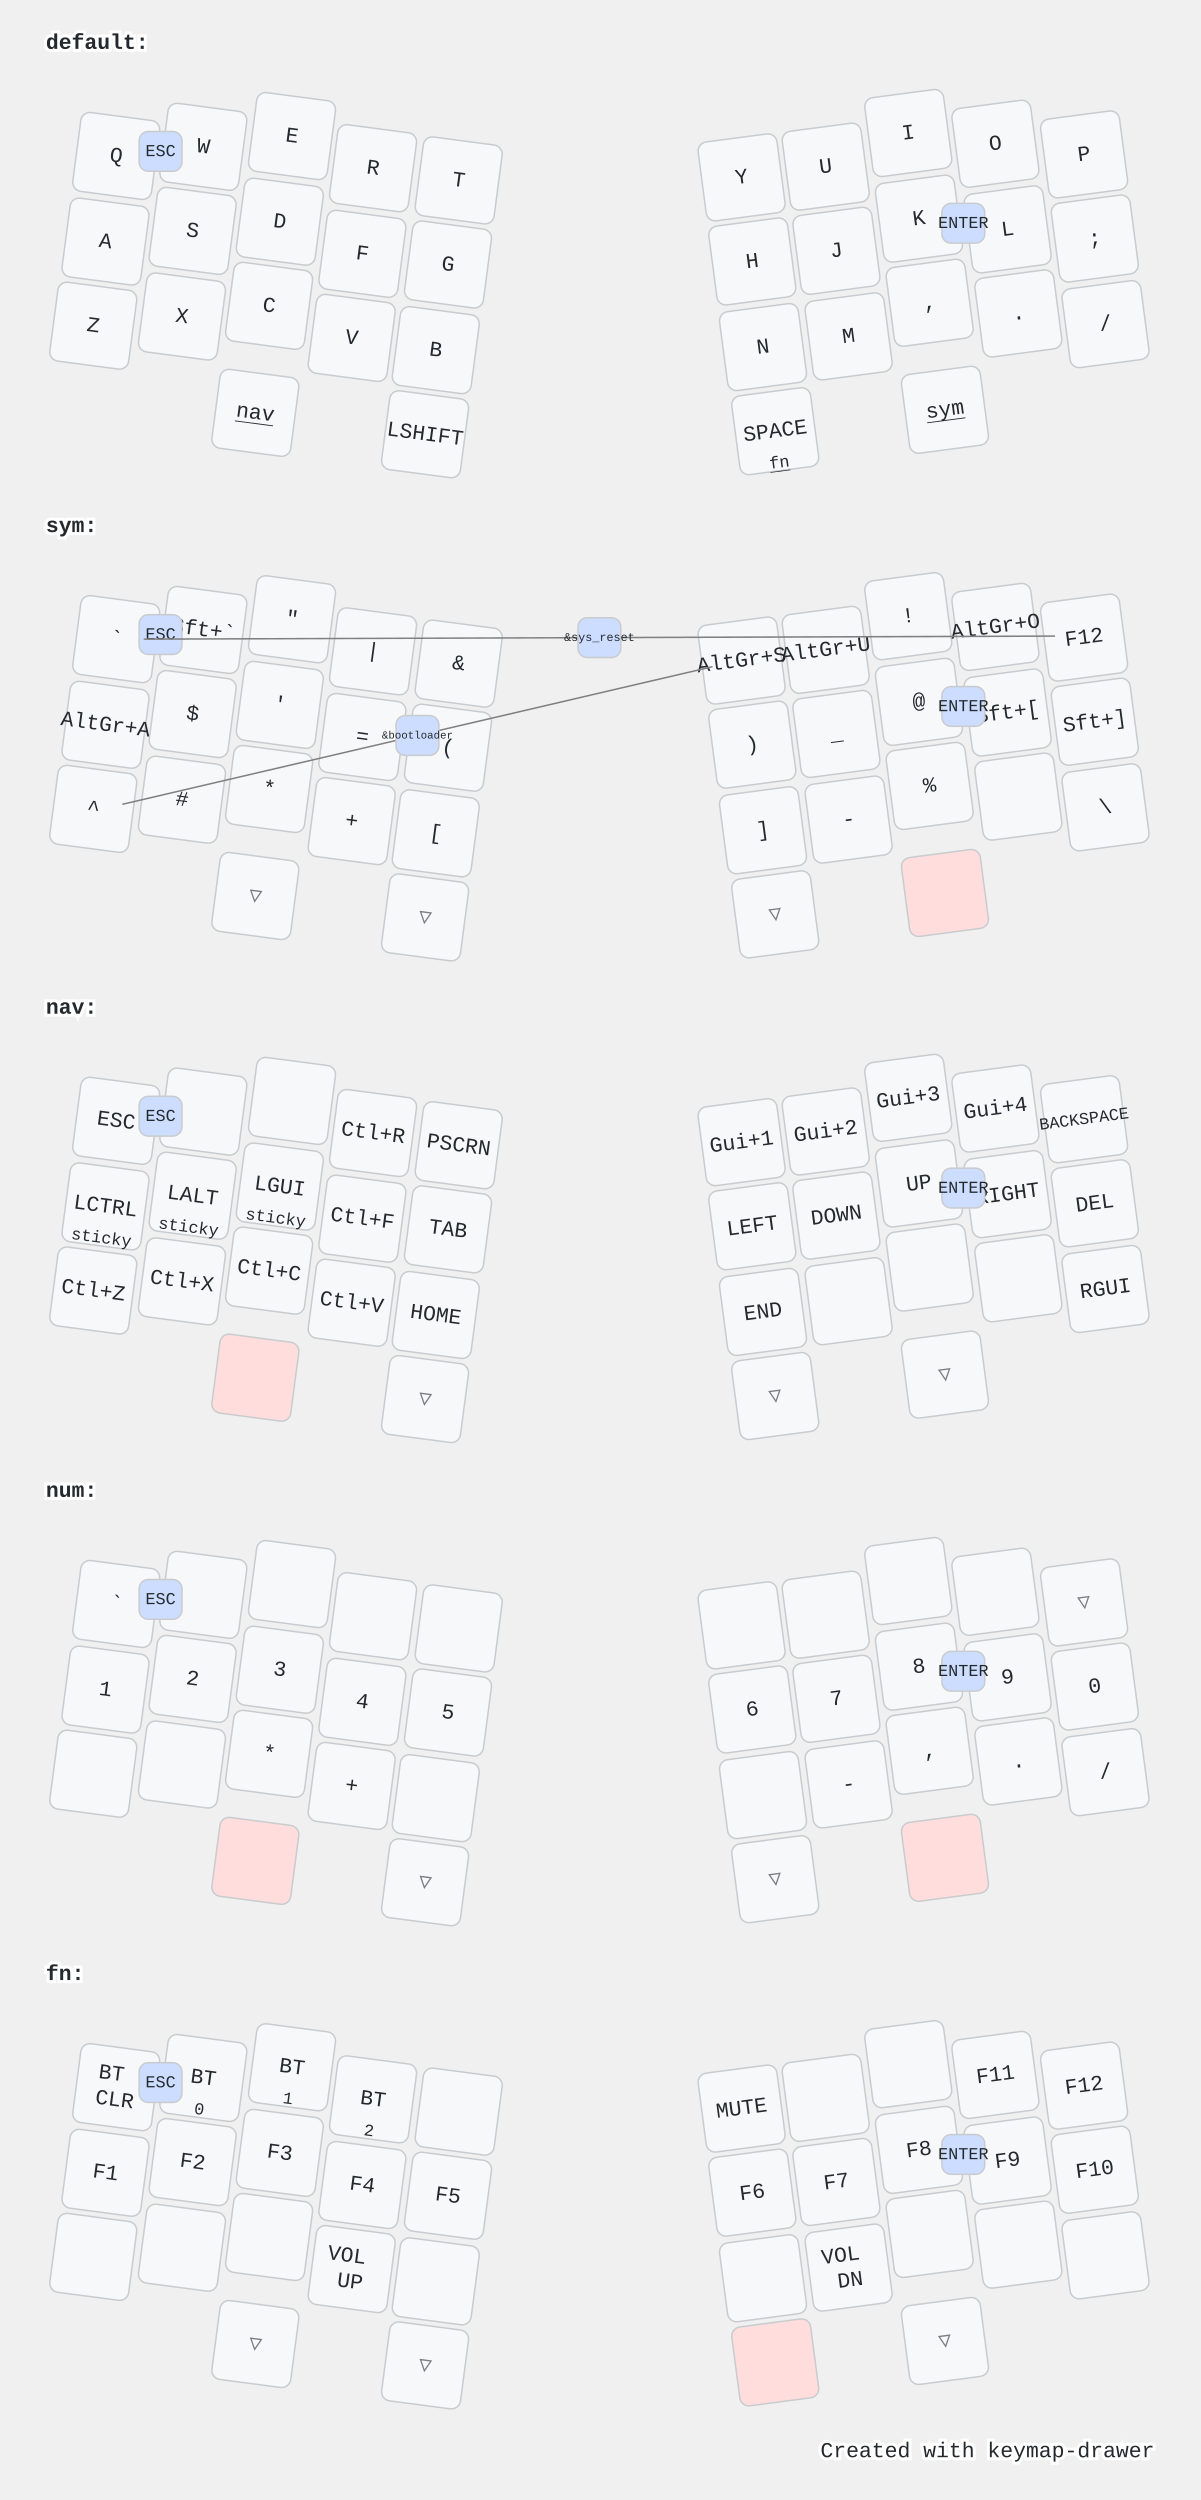
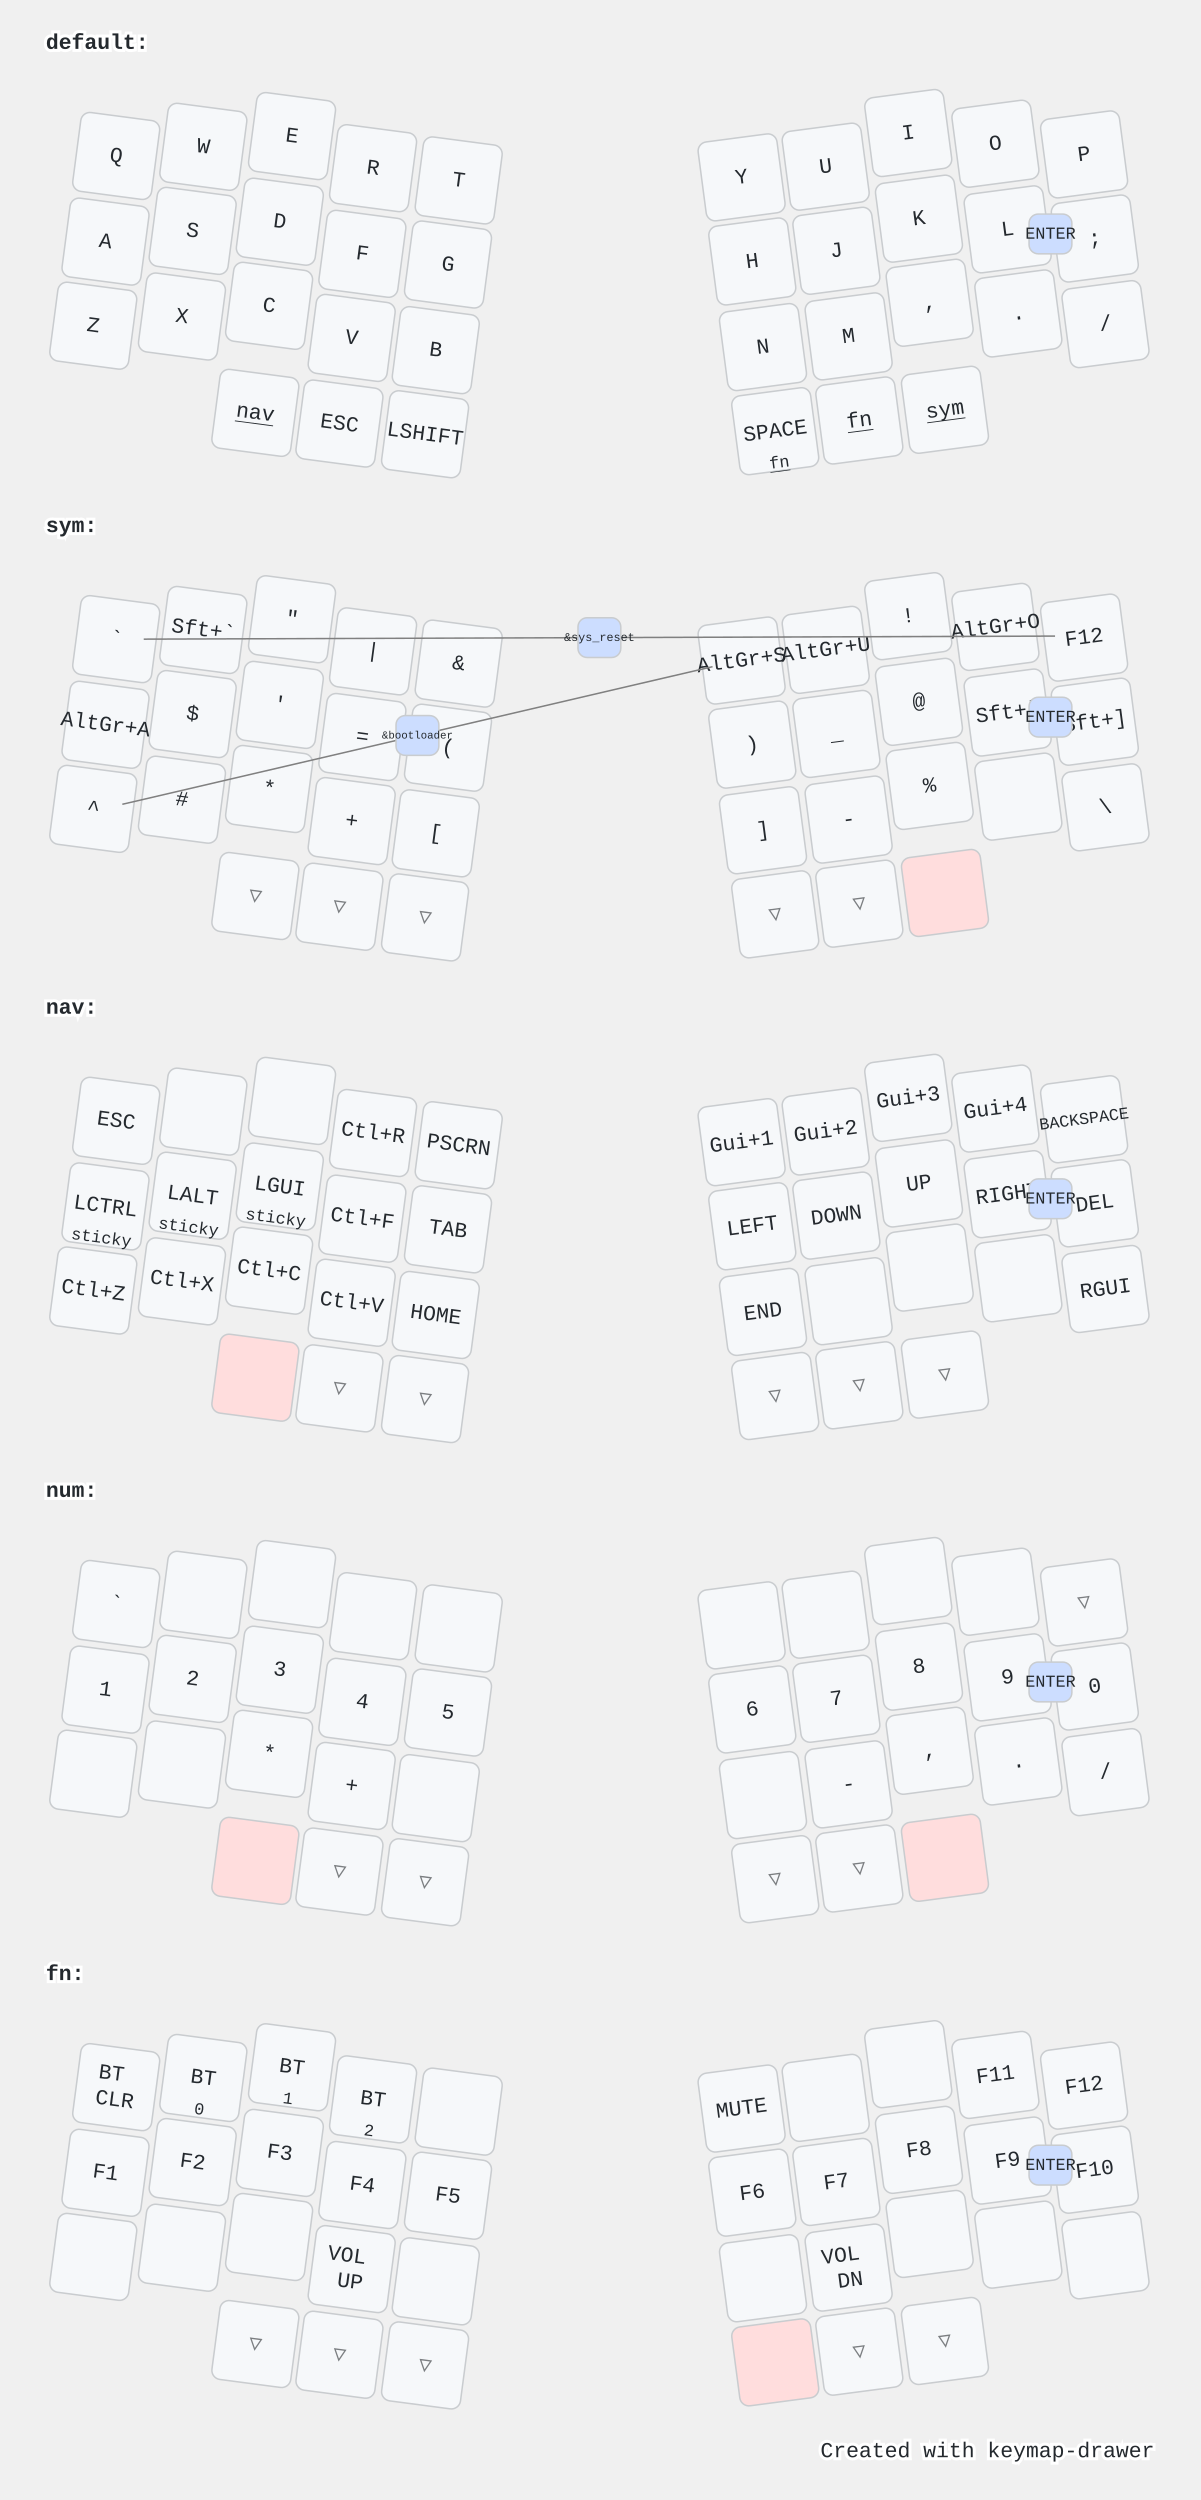
<svg xmlns="http://www.w3.org/2000/svg" width="785" height="1635" viewBox="0 0 785 1635" class="keymap">
  <style>/* inherit to force styles through use tags */
svg path {
    fill: inherit;
}

/* font and background color specifications */
svg.keymap {
    font-family: SFMono-Regular,Consolas,Liberation Mono,Menlo,monospace;
    font-size: 14px;
    font-kerning: normal;
    text-rendering: optimizeLegibility;
    fill: #24292e;
}

/* default key styling */
rect.key {
    fill: #f6f8fa;
}

rect.key, rect.combo {
    stroke: #c9cccf;
    stroke-width: 1;
}

/* default key side styling, only used is draw_key_sides is set */
rect.side {
    filter: brightness(90%);
}

/* color accent for combo boxes */
rect.combo, rect.combo-separate {
    fill: #cdf;
}

/* color accent for held keys */
rect.held, rect.combo.held {
    fill: #fdd;
}

/* color accent for ghost (optional) keys */
rect.ghost, rect.combo.ghost {
    stroke-dasharray: 4, 4;
    stroke-width: 2;
}

text {
    text-anchor: middle;
    dominant-baseline: middle;
}

/* styling for layer labels */
text.label {
    font-weight: bold;
    text-anchor: start;
    stroke: white;
    stroke-width: 4;
    paint-order: stroke;
}

/* styling for optional footer */
text.footer {
    text-anchor: end;
    dominant-baseline: auto;
    stroke: white;
    stroke-width: 4;
    paint-order: stroke;
}

/* styling for combo tap, and key non-tap label text */
text.combo, text.hold, text.shifted, text.left, text.right, text.tl, text.tr, text.bl, text.br {
    font-size: 11px;
}

text.hold, text.bl, text.br {
    text-anchor: middle;
    dominant-baseline: auto;
}

text.shifted, text.tl, text.tr {
    text-anchor: middle;
    dominant-baseline: hanging;
}

text.left, text.tl, text.bl {
    text-anchor: start;
}

text.right, text.tr, text.br {
    text-anchor: end;
}

text.layer-activator {
    text-decoration: underline;
}

/* styling for hold/shifted label text in combo box */
text.combo.hold, text.combo.shifted, text.combo.left, text.combo.right {
    font-size: 8px;
}

/* lighter symbol for transparent keys */
text.trans {
    fill: #7b7e81;
}

/* styling for combo dendrons */
path.combo {
    stroke-width: 1;
    stroke: gray;
    fill: none;
}

/* Start Tabler Icons Cleanup */
/* cannot use height/width with glyphs */
.icon-tabler &gt; path {
    fill: inherit;
    stroke: inherit;
    stroke-width: 2;
}
/* hide tabler's default box */
.icon-tabler &gt; path[stroke="none"][fill="none"] {
    visibility: hidden;
}
/* End Tabler Icons Cleanup */

@media (prefers-color-scheme: dark) {
svg.keymap { fill: #d1d6db; }
rect.key { fill: #3f4750; }
rect.key, rect.combo { stroke: #60666c; }
rect.combo, rect.combo-separate { fill: #1f3d7a; }
rect.held, rect.combo.held { fill: #854747; }
text.label, text.footer { stroke: black; }
text.trans { fill: #7e8184; }
path.combo { stroke: #7f7f7f; }

}</style>
  <g transform="translate(30, 0)" class="layer-default">
    <text x="0" y="28" class="label" id="default">default:</text>
    <g transform="translate(0, 56)">
      <g transform="translate(46, 46) rotate(7.5)" class="key keypos-0">
        <rect rx="6" ry="6" x="-26" y="-26" width="52" height="52" class="key" />
        <text x="0" y="0" class="key tap">Q</text>
      </g>
      <g transform="translate(103, 40) rotate(7.5)" class="key keypos-1">
        <rect rx="6" ry="6" x="-26" y="-26" width="52" height="52" class="key" />
        <text x="0" y="0" class="key tap">W</text>
      </g>
      <g transform="translate(161, 33) rotate(7.5)" class="key keypos-2">
        <rect rx="6" ry="6" x="-26" y="-26" width="52" height="52" class="key" />
        <text x="0" y="0" class="key tap">E</text>
      </g>
      <g transform="translate(214, 54) rotate(7.5)" class="key keypos-3">
        <rect rx="6" ry="6" x="-26" y="-26" width="52" height="52" class="key" />
        <text x="0" y="0" class="key tap">R</text>
      </g>
      <g transform="translate(270, 62) rotate(7.5)" class="key keypos-4">
        <rect rx="6" ry="6" x="-26" y="-26" width="52" height="52" class="key" />
        <text x="0" y="0" class="key tap">T</text>
      </g>
      <g transform="translate(455, 60) rotate(-7.5)" class="key keypos-5">
        <rect rx="6" ry="6" x="-26" y="-26" width="52" height="52" class="key" />
        <text x="0" y="0" class="key tap">Y</text>
      </g>
      <g transform="translate(510, 53) rotate(-7.5)" class="key keypos-6">
        <rect rx="6" ry="6" x="-26" y="-26" width="52" height="52" class="key" />
        <text x="0" y="0" class="key tap">U</text>
      </g>
      <g transform="translate(564, 31) rotate(-7.5)" class="key keypos-7">
        <rect rx="6" ry="6" x="-26" y="-26" width="52" height="52" class="key" />
        <text x="0" y="0" class="key tap">I</text>
      </g>
      <g transform="translate(621, 38) rotate(-7.5)" class="key keypos-8">
        <rect rx="6" ry="6" x="-26" y="-26" width="52" height="52" class="key" />
        <text x="0" y="0" class="key tap">O</text>
      </g>
      <g transform="translate(679, 45) rotate(-7.5)" class="key keypos-9">
        <rect rx="6" ry="6" x="-26" y="-26" width="52" height="52" class="key" />
        <text x="0" y="0" class="key tap">P</text>
      </g>
      <g transform="translate(39, 102) rotate(7.5)" class="key keypos-10">
        <rect rx="6" ry="6" x="-26" y="-26" width="52" height="52" class="key" />
        <text x="0" y="0" class="key tap">A</text>
      </g>
      <g transform="translate(96, 95) rotate(7.5)" class="key keypos-11">
        <rect rx="6" ry="6" x="-26" y="-26" width="52" height="52" class="key" />
        <text x="0" y="0" class="key tap">S</text>
      </g>
      <g transform="translate(153, 89) rotate(7.5)" class="key keypos-12">
        <rect rx="6" ry="6" x="-26" y="-26" width="52" height="52" class="key" />
        <text x="0" y="0" class="key tap">D</text>
      </g>
      <g transform="translate(207, 110) rotate(7.5)" class="key keypos-13">
        <rect rx="6" ry="6" x="-26" y="-26" width="52" height="52" class="key" />
        <text x="0" y="0" class="key tap">F</text>
      </g>
      <g transform="translate(263, 117) rotate(7.5)" class="key keypos-14">
        <rect rx="6" ry="6" x="-26" y="-26" width="52" height="52" class="key" />
        <text x="0" y="0" class="key tap">G</text>
      </g>
      <g transform="translate(462, 115) rotate(-7.5)" class="key keypos-15">
        <rect rx="6" ry="6" x="-26" y="-26" width="52" height="52" class="key" />
        <text x="0" y="0" class="key tap">H</text>
      </g>
      <g transform="translate(517, 108) rotate(-7.5)" class="key keypos-16">
        <rect rx="6" ry="6" x="-26" y="-26" width="52" height="52" class="key" />
        <text x="0" y="0" class="key tap">J</text>
      </g>
      <g transform="translate(571, 87) rotate(-7.5)" class="key keypos-17">
        <rect rx="6" ry="6" x="-26" y="-26" width="52" height="52" class="key" />
        <text x="0" y="0" class="key tap">K</text>
      </g>
      <g transform="translate(629, 94) rotate(-7.5)" class="key keypos-18">
        <rect rx="6" ry="6" x="-26" y="-26" width="52" height="52" class="key" />
        <text x="0" y="0" class="key tap">L</text>
      </g>
      <g transform="translate(686, 100) rotate(-7.5)" class="key keypos-19">
        <rect rx="6" ry="6" x="-26" y="-26" width="52" height="52" class="key" />
        <text x="0" y="0" class="key tap">;</text>
      </g>
      <g transform="translate(31, 157) rotate(7.5)" class="key keypos-20">
        <rect rx="6" ry="6" x="-26" y="-26" width="52" height="52" class="key" />
        <text x="0" y="0" class="key tap">Z</text>
      </g>
      <g transform="translate(89, 151) rotate(7.5)" class="key keypos-21">
        <rect rx="6" ry="6" x="-26" y="-26" width="52" height="52" class="key" />
        <text x="0" y="0" class="key tap">X</text>
      </g>
      <g transform="translate(146, 144) rotate(7.5)" class="key keypos-22">
        <rect rx="6" ry="6" x="-26" y="-26" width="52" height="52" class="key" />
        <text x="0" y="0" class="key tap">C</text>
      </g>
      <g transform="translate(200, 165) rotate(7.5)" class="key keypos-23">
        <rect rx="6" ry="6" x="-26" y="-26" width="52" height="52" class="key" />
        <text x="0" y="0" class="key tap">V</text>
      </g>
      <g transform="translate(255, 173) rotate(7.5)" class="key keypos-24">
        <rect rx="6" ry="6" x="-26" y="-26" width="52" height="52" class="key" />
        <text x="0" y="0" class="key tap">B</text>
      </g>
      <g transform="translate(469, 171) rotate(-7.5)" class="key keypos-25">
        <rect rx="6" ry="6" x="-26" y="-26" width="52" height="52" class="key" />
        <text x="0" y="0" class="key tap">N</text>
      </g>
      <g transform="translate(525, 164) rotate(-7.5)" class="key keypos-26">
        <rect rx="6" ry="6" x="-26" y="-26" width="52" height="52" class="key" />
        <text x="0" y="0" class="key tap">M</text>
      </g>
      <g transform="translate(578, 142) rotate(-7.5)" class="key keypos-27">
        <rect rx="6" ry="6" x="-26" y="-26" width="52" height="52" class="key" />
        <text x="0" y="0" class="key tap">,</text>
      </g>
      <g transform="translate(636, 149) rotate(-7.5)" class="key keypos-28">
        <rect rx="6" ry="6" x="-26" y="-26" width="52" height="52" class="key" />
        <text x="0" y="0" class="key tap">.</text>
      </g>
      <g transform="translate(693, 156) rotate(-7.5)" class="key keypos-29">
        <rect rx="6" ry="6" x="-26" y="-26" width="52" height="52" class="key" />
        <text x="0" y="0" class="key tap">/</text>
      </g>
      <g transform="translate(137, 214) rotate(7.5)" class="key keypos-30">
        <rect rx="6" ry="6" x="-26" y="-26" width="52" height="52" class="key" />
        <a href="#nav">
          <text x="0" y="0" class="key tap layer-activator">nav</text>
        </a>
      </g>
-       <g transform="translate(248, 228) rotate(7.5)" class="key keypos-31">
+       <g transform="translate(192, 221) rotate(7.5)" class="key keypos-31">
+         <rect rx="6" ry="6" x="-26" y="-26" width="52" height="52" class="key" />
+         <text x="0" y="0" class="key tap">ESC</text>
+       </g>
+       <g transform="translate(248, 228) rotate(7.5)" class="key keypos-32">
        <rect rx="6" ry="6" x="-26" y="-26" width="52" height="52" class="key" />
        <text x="0" y="0" class="key tap">LSHIFT</text>
      </g>
-       <g transform="translate(477, 226) rotate(-7.5)" class="key keypos-32">
+       <g transform="translate(477, 226) rotate(-7.5)" class="key keypos-33">
        <rect rx="6" ry="6" x="-26" y="-26" width="52" height="52" class="key" />
        <text x="0" y="0" class="key tap">SPACE</text>
        <a href="#fn">
          <text x="0" y="24" class="key hold layer-activator">fn</text>
        </a>
      </g>
-       <g transform="translate(588, 212) rotate(-7.5)" class="key keypos-33">
+       <g transform="translate(532, 219) rotate(-7.5)" class="key keypos-34">
+         <rect rx="6" ry="6" x="-26" y="-26" width="52" height="52" class="key" />
+         <a href="#fn">
+           <text x="0" y="0" class="key tap layer-activator">fn</text>
+         </a>
+       </g>
+       <g transform="translate(588, 212) rotate(-7.5)" class="key keypos-35">
        <rect rx="6" ry="6" x="-26" y="-26" width="52" height="52" class="key" />
        <a href="#sym">
          <text x="0" y="0" class="key tap layer-activator">sym</text>
        </a>
      </g>
      <g class="combo combopos-0">
-         <rect rx="6" ry="6" x="61" y="30" width="28" height="26" class="combo" />
-         <text x="75" y="43" class="combo tap">ESC</text>
-       </g>
-       <g class="combo combopos-1">
-         <rect rx="6" ry="6" x="586" y="77" width="28" height="26" class="combo" />
-         <text x="600" y="90" class="combo tap">ENTER</text>
+         <rect rx="6" ry="6" x="643" y="84" width="28" height="26" class="combo" />
+         <text x="657" y="97" class="combo tap">ENTER</text>
      </g>
    </g>
  </g>
  <g transform="translate(30, 316)" class="layer-sym">
    <text x="0" y="28" class="label" id="sym">sym:</text>
    <g transform="translate(0, 56)">
      <g transform="translate(46, 46) rotate(7.5)" class="key keypos-0">
        <rect rx="6" ry="6" x="-26" y="-26" width="52" height="52" class="key" />
        <text x="0" y="0" class="key tap">`</text>
      </g>
      <g transform="translate(103, 40) rotate(7.5)" class="key keypos-1">
        <rect rx="6" ry="6" x="-26" y="-26" width="52" height="52" class="key" />
        <text x="0" y="0" class="key tap">Sft+`</text>
      </g>
      <g transform="translate(161, 33) rotate(7.5)" class="key keypos-2">
        <rect rx="6" ry="6" x="-26" y="-26" width="52" height="52" class="key" />
        <text x="0" y="0" class="key tap">"</text>
      </g>
      <g transform="translate(214, 54) rotate(7.5)" class="key keypos-3">
        <rect rx="6" ry="6" x="-26" y="-26" width="52" height="52" class="key" />
        <text x="0" y="0" class="key tap">|</text>
      </g>
      <g transform="translate(270, 62) rotate(7.5)" class="key keypos-4">
        <rect rx="6" ry="6" x="-26" y="-26" width="52" height="52" class="key" />
        <text x="0" y="0" class="key tap">&amp;</text>
      </g>
      <g transform="translate(455, 60) rotate(-7.5)" class="key keypos-5">
        <rect rx="6" ry="6" x="-26" y="-26" width="52" height="52" class="key" />
        <text x="0" y="0" class="key tap">AltGr+S</text>
      </g>
      <g transform="translate(510, 53) rotate(-7.5)" class="key keypos-6">
        <rect rx="6" ry="6" x="-26" y="-26" width="52" height="52" class="key" />
        <text x="0" y="0" class="key tap">AltGr+U</text>
      </g>
      <g transform="translate(564, 31) rotate(-7.5)" class="key keypos-7">
        <rect rx="6" ry="6" x="-26" y="-26" width="52" height="52" class="key" />
        <text x="0" y="0" class="key tap">!</text>
      </g>
      <g transform="translate(621, 38) rotate(-7.5)" class="key keypos-8">
        <rect rx="6" ry="6" x="-26" y="-26" width="52" height="52" class="key" />
        <text x="0" y="0" class="key tap">AltGr+O</text>
      </g>
      <g transform="translate(679, 45) rotate(-7.5)" class="key keypos-9">
        <rect rx="6" ry="6" x="-26" y="-26" width="52" height="52" class="key" />
        <text x="0" y="0" class="key tap">F12</text>
      </g>
      <g transform="translate(39, 102) rotate(7.5)" class="key keypos-10">
        <rect rx="6" ry="6" x="-26" y="-26" width="52" height="52" class="key" />
        <text x="0" y="0" class="key tap">AltGr+A</text>
      </g>
      <g transform="translate(96, 95) rotate(7.5)" class="key keypos-11">
        <rect rx="6" ry="6" x="-26" y="-26" width="52" height="52" class="key" />
        <text x="0" y="0" class="key tap">$</text>
      </g>
      <g transform="translate(153, 89) rotate(7.5)" class="key keypos-12">
        <rect rx="6" ry="6" x="-26" y="-26" width="52" height="52" class="key" />
        <text x="0" y="0" class="key tap">'</text>
      </g>
      <g transform="translate(207, 110) rotate(7.5)" class="key keypos-13">
        <rect rx="6" ry="6" x="-26" y="-26" width="52" height="52" class="key" />
        <text x="0" y="0" class="key tap">=</text>
      </g>
      <g transform="translate(263, 117) rotate(7.5)" class="key keypos-14">
        <rect rx="6" ry="6" x="-26" y="-26" width="52" height="52" class="key" />
        <text x="0" y="0" class="key tap">(</text>
      </g>
      <g transform="translate(462, 115) rotate(-7.5)" class="key keypos-15">
        <rect rx="6" ry="6" x="-26" y="-26" width="52" height="52" class="key" />
        <text x="0" y="0" class="key tap">)</text>
      </g>
      <g transform="translate(517, 108) rotate(-7.5)" class="key keypos-16">
        <rect rx="6" ry="6" x="-26" y="-26" width="52" height="52" class="key" />
        <text x="0" y="0" class="key tap">_</text>
      </g>
      <g transform="translate(571, 87) rotate(-7.5)" class="key keypos-17">
        <rect rx="6" ry="6" x="-26" y="-26" width="52" height="52" class="key" />
        <text x="0" y="0" class="key tap">@</text>
      </g>
      <g transform="translate(629, 94) rotate(-7.5)" class="key keypos-18">
        <rect rx="6" ry="6" x="-26" y="-26" width="52" height="52" class="key" />
        <text x="0" y="0" class="key tap">Sft+[</text>
      </g>
      <g transform="translate(686, 100) rotate(-7.5)" class="key keypos-19">
        <rect rx="6" ry="6" x="-26" y="-26" width="52" height="52" class="key" />
        <text x="0" y="0" class="key tap">Sft+]</text>
      </g>
      <g transform="translate(31, 157) rotate(7.5)" class="key keypos-20">
        <rect rx="6" ry="6" x="-26" y="-26" width="52" height="52" class="key" />
        <text x="0" y="0" class="key tap">^</text>
      </g>
      <g transform="translate(89, 151) rotate(7.5)" class="key keypos-21">
        <rect rx="6" ry="6" x="-26" y="-26" width="52" height="52" class="key" />
        <text x="0" y="0" class="key tap">#</text>
      </g>
      <g transform="translate(146, 144) rotate(7.5)" class="key keypos-22">
        <rect rx="6" ry="6" x="-26" y="-26" width="52" height="52" class="key" />
        <text x="0" y="0" class="key tap">*</text>
      </g>
      <g transform="translate(200, 165) rotate(7.5)" class="key keypos-23">
        <rect rx="6" ry="6" x="-26" y="-26" width="52" height="52" class="key" />
        <text x="0" y="0" class="key tap">+</text>
      </g>
      <g transform="translate(255, 173) rotate(7.5)" class="key keypos-24">
        <rect rx="6" ry="6" x="-26" y="-26" width="52" height="52" class="key" />
        <text x="0" y="0" class="key tap">[</text>
      </g>
      <g transform="translate(469, 171) rotate(-7.5)" class="key keypos-25">
        <rect rx="6" ry="6" x="-26" y="-26" width="52" height="52" class="key" />
        <text x="0" y="0" class="key tap">]</text>
      </g>
      <g transform="translate(525, 164) rotate(-7.5)" class="key keypos-26">
        <rect rx="6" ry="6" x="-26" y="-26" width="52" height="52" class="key" />
        <text x="0" y="0" class="key tap">-</text>
      </g>
      <g transform="translate(578, 142) rotate(-7.5)" class="key keypos-27">
        <rect rx="6" ry="6" x="-26" y="-26" width="52" height="52" class="key" />
        <text x="0" y="0" class="key tap">%</text>
      </g>
      <g transform="translate(636, 149) rotate(-7.5)" class="key keypos-28">
        <rect rx="6" ry="6" x="-26" y="-26" width="52" height="52" class="key" />
      </g>
      <g transform="translate(693, 156) rotate(-7.5)" class="key keypos-29">
        <rect rx="6" ry="6" x="-26" y="-26" width="52" height="52" class="key" />
        <text x="0" y="0" class="key tap">\</text>
      </g>
      <g transform="translate(137, 214) rotate(7.5)" class="key trans keypos-30">
        <rect rx="6" ry="6" x="-26" y="-26" width="52" height="52" class="key trans" />
        <text x="0" y="0" class="key trans tap">▽</text>
      </g>
-       <g transform="translate(248, 228) rotate(7.5)" class="key trans keypos-31">
-         <rect rx="6" ry="6" x="-26" y="-26" width="52" height="52" class="key trans" />
-         <text x="0" y="0" class="key trans tap">▽</text>
-       </g>
-       <g transform="translate(477, 226) rotate(-7.5)" class="key trans keypos-32">
-         <rect rx="6" ry="6" x="-26" y="-26" width="52" height="52" class="key trans" />
-         <text x="0" y="0" class="key trans tap">▽</text>
-       </g>
-       <g transform="translate(588, 212) rotate(-7.5)" class="key held keypos-33">
+       <g transform="translate(192, 221) rotate(7.5)" class="key trans keypos-31">
+         <rect rx="6" ry="6" x="-26" y="-26" width="52" height="52" class="key trans" />
+         <text x="0" y="0" class="key trans tap">▽</text>
+       </g>
+       <g transform="translate(248, 228) rotate(7.5)" class="key trans keypos-32">
+         <rect rx="6" ry="6" x="-26" y="-26" width="52" height="52" class="key trans" />
+         <text x="0" y="0" class="key trans tap">▽</text>
+       </g>
+       <g transform="translate(477, 226) rotate(-7.5)" class="key trans keypos-33">
+         <rect rx="6" ry="6" x="-26" y="-26" width="52" height="52" class="key trans" />
+         <text x="0" y="0" class="key trans tap">▽</text>
+       </g>
+       <g transform="translate(532, 219) rotate(-7.5)" class="key trans keypos-34">
+         <rect rx="6" ry="6" x="-26" y="-26" width="52" height="52" class="key trans" />
+         <text x="0" y="0" class="key trans tap">▽</text>
+       </g>
+       <g transform="translate(588, 212) rotate(-7.5)" class="key held keypos-35">
        <rect rx="6" ry="6" x="-26" y="-26" width="52" height="52" class="key held" />
      </g>
      <g class="combo combopos-0">
-         <rect rx="6" ry="6" x="61" y="30" width="28" height="26" class="combo" />
-         <text x="75" y="43" class="combo tap">ESC</text>
+         <rect rx="6" ry="6" x="643" y="84" width="28" height="26" class="combo" />
+         <text x="657" y="97" class="combo tap">ENTER</text>
      </g>
      <g class="combo combopos-1">
-         <rect rx="6" ry="6" x="586" y="77" width="28" height="26" class="combo" />
-         <text x="600" y="90" class="combo tap">ENTER</text>
-       </g>
-       <g class="combo combopos-2">
        <path d="M362,45 l-298,1" class="combo" />
        <path d="M362,45 l298,-1" class="combo" />
        <rect rx="6" ry="6" x="348" y="32" width="28" height="26" class="combo" />
        <text x="362" y="45" class="combo tap">
          <tspan style="font-size: 70%">&amp;sys_reset</tspan>
        </text>
      </g>
-       <g class="combo combopos-3">
+       <g class="combo combopos-2">
        <path d="M243,109 l193,-45" class="combo" />
        <path d="M243,109 l-193,45" class="combo" />
        <rect rx="6" ry="6" x="229" y="96" width="28" height="26" class="combo" />
        <text x="243" y="109" class="combo tap">
          <tspan style="font-size: 64%">&amp;bootloader</tspan>
        </text>
      </g>
    </g>
  </g>
  <g transform="translate(30, 631)" class="layer-nav">
    <text x="0" y="28" class="label" id="nav">nav:</text>
    <g transform="translate(0, 56)">
      <g transform="translate(46, 46) rotate(7.5)" class="key keypos-0">
        <rect rx="6" ry="6" x="-26" y="-26" width="52" height="52" class="key" />
        <text x="0" y="0" class="key tap">ESC</text>
      </g>
      <g transform="translate(103, 40) rotate(7.5)" class="key keypos-1">
        <rect rx="6" ry="6" x="-26" y="-26" width="52" height="52" class="key" />
      </g>
      <g transform="translate(161, 33) rotate(7.5)" class="key keypos-2">
        <rect rx="6" ry="6" x="-26" y="-26" width="52" height="52" class="key" />
      </g>
      <g transform="translate(214, 54) rotate(7.5)" class="key keypos-3">
        <rect rx="6" ry="6" x="-26" y="-26" width="52" height="52" class="key" />
        <text x="0" y="0" class="key tap">Ctl+R</text>
      </g>
      <g transform="translate(270, 62) rotate(7.5)" class="key keypos-4">
        <rect rx="6" ry="6" x="-26" y="-26" width="52" height="52" class="key" />
        <text x="0" y="0" class="key tap">PSCRN</text>
      </g>
      <g transform="translate(455, 60) rotate(-7.5)" class="key keypos-5">
        <rect rx="6" ry="6" x="-26" y="-26" width="52" height="52" class="key" />
        <text x="0" y="0" class="key tap">Gui+1</text>
      </g>
      <g transform="translate(510, 53) rotate(-7.5)" class="key keypos-6">
        <rect rx="6" ry="6" x="-26" y="-26" width="52" height="52" class="key" />
        <text x="0" y="0" class="key tap">Gui+2</text>
      </g>
      <g transform="translate(564, 31) rotate(-7.5)" class="key keypos-7">
        <rect rx="6" ry="6" x="-26" y="-26" width="52" height="52" class="key" />
        <text x="0" y="0" class="key tap">Gui+3</text>
      </g>
      <g transform="translate(621, 38) rotate(-7.5)" class="key keypos-8">
        <rect rx="6" ry="6" x="-26" y="-26" width="52" height="52" class="key" />
        <text x="0" y="0" class="key tap">Gui+4</text>
      </g>
      <g transform="translate(679, 45) rotate(-7.5)" class="key keypos-9">
        <rect rx="6" ry="6" x="-26" y="-26" width="52" height="52" class="key" />
        <text x="0" y="0" class="key tap">
          <tspan style="font-size: 78%">BACKSPACE</tspan>
        </text>
      </g>
      <g transform="translate(39, 102) rotate(7.5)" class="key keypos-10">
        <rect rx="6" ry="6" x="-26" y="-26" width="52" height="52" class="key" />
        <text x="0" y="0" class="key tap">LCTRL</text>
        <text x="0" y="24" class="key hold">sticky</text>
      </g>
      <g transform="translate(96, 95) rotate(7.5)" class="key keypos-11">
        <rect rx="6" ry="6" x="-26" y="-26" width="52" height="52" class="key" />
        <text x="0" y="0" class="key tap">LALT</text>
        <text x="0" y="24" class="key hold">sticky</text>
      </g>
      <g transform="translate(153, 89) rotate(7.5)" class="key keypos-12">
        <rect rx="6" ry="6" x="-26" y="-26" width="52" height="52" class="key" />
        <text x="0" y="0" class="key tap">LGUI</text>
        <text x="0" y="24" class="key hold">sticky</text>
      </g>
      <g transform="translate(207, 110) rotate(7.5)" class="key keypos-13">
        <rect rx="6" ry="6" x="-26" y="-26" width="52" height="52" class="key" />
        <text x="0" y="0" class="key tap">Ctl+F</text>
      </g>
      <g transform="translate(263, 117) rotate(7.5)" class="key keypos-14">
        <rect rx="6" ry="6" x="-26" y="-26" width="52" height="52" class="key" />
        <text x="0" y="0" class="key tap">TAB</text>
      </g>
      <g transform="translate(462, 115) rotate(-7.5)" class="key keypos-15">
        <rect rx="6" ry="6" x="-26" y="-26" width="52" height="52" class="key" />
        <text x="0" y="0" class="key tap">LEFT</text>
      </g>
      <g transform="translate(517, 108) rotate(-7.5)" class="key keypos-16">
        <rect rx="6" ry="6" x="-26" y="-26" width="52" height="52" class="key" />
        <text x="0" y="0" class="key tap">DOWN</text>
      </g>
      <g transform="translate(571, 87) rotate(-7.5)" class="key keypos-17">
        <rect rx="6" ry="6" x="-26" y="-26" width="52" height="52" class="key" />
        <text x="0" y="0" class="key tap">UP</text>
      </g>
      <g transform="translate(629, 94) rotate(-7.5)" class="key keypos-18">
        <rect rx="6" ry="6" x="-26" y="-26" width="52" height="52" class="key" />
        <text x="0" y="0" class="key tap">RIGHT</text>
      </g>
      <g transform="translate(686, 100) rotate(-7.5)" class="key keypos-19">
        <rect rx="6" ry="6" x="-26" y="-26" width="52" height="52" class="key" />
        <text x="0" y="0" class="key tap">DEL</text>
      </g>
      <g transform="translate(31, 157) rotate(7.5)" class="key keypos-20">
        <rect rx="6" ry="6" x="-26" y="-26" width="52" height="52" class="key" />
        <text x="0" y="0" class="key tap">Ctl+Z</text>
      </g>
      <g transform="translate(89, 151) rotate(7.5)" class="key keypos-21">
        <rect rx="6" ry="6" x="-26" y="-26" width="52" height="52" class="key" />
        <text x="0" y="0" class="key tap">Ctl+X</text>
      </g>
      <g transform="translate(146, 144) rotate(7.5)" class="key keypos-22">
        <rect rx="6" ry="6" x="-26" y="-26" width="52" height="52" class="key" />
        <text x="0" y="0" class="key tap">Ctl+C</text>
      </g>
      <g transform="translate(200, 165) rotate(7.5)" class="key keypos-23">
        <rect rx="6" ry="6" x="-26" y="-26" width="52" height="52" class="key" />
        <text x="0" y="0" class="key tap">Ctl+V</text>
      </g>
      <g transform="translate(255, 173) rotate(7.5)" class="key keypos-24">
        <rect rx="6" ry="6" x="-26" y="-26" width="52" height="52" class="key" />
        <text x="0" y="0" class="key tap">HOME</text>
      </g>
      <g transform="translate(469, 171) rotate(-7.5)" class="key keypos-25">
        <rect rx="6" ry="6" x="-26" y="-26" width="52" height="52" class="key" />
        <text x="0" y="0" class="key tap">END</text>
      </g>
      <g transform="translate(525, 164) rotate(-7.5)" class="key keypos-26">
        <rect rx="6" ry="6" x="-26" y="-26" width="52" height="52" class="key" />
      </g>
      <g transform="translate(578, 142) rotate(-7.5)" class="key keypos-27">
        <rect rx="6" ry="6" x="-26" y="-26" width="52" height="52" class="key" />
      </g>
      <g transform="translate(636, 149) rotate(-7.5)" class="key keypos-28">
        <rect rx="6" ry="6" x="-26" y="-26" width="52" height="52" class="key" />
      </g>
      <g transform="translate(693, 156) rotate(-7.5)" class="key keypos-29">
        <rect rx="6" ry="6" x="-26" y="-26" width="52" height="52" class="key" />
        <text x="0" y="0" class="key tap">RGUI</text>
      </g>
      <g transform="translate(137, 214) rotate(7.5)" class="key held keypos-30">
        <rect rx="6" ry="6" x="-26" y="-26" width="52" height="52" class="key held" />
      </g>
-       <g transform="translate(248, 228) rotate(7.5)" class="key trans keypos-31">
-         <rect rx="6" ry="6" x="-26" y="-26" width="52" height="52" class="key trans" />
-         <text x="0" y="0" class="key trans tap">▽</text>
-       </g>
-       <g transform="translate(477, 226) rotate(-7.5)" class="key trans keypos-32">
-         <rect rx="6" ry="6" x="-26" y="-26" width="52" height="52" class="key trans" />
-         <text x="0" y="0" class="key trans tap">▽</text>
-       </g>
-       <g transform="translate(588, 212) rotate(-7.5)" class="key trans keypos-33">
+       <g transform="translate(192, 221) rotate(7.5)" class="key trans keypos-31">
+         <rect rx="6" ry="6" x="-26" y="-26" width="52" height="52" class="key trans" />
+         <text x="0" y="0" class="key trans tap">▽</text>
+       </g>
+       <g transform="translate(248, 228) rotate(7.5)" class="key trans keypos-32">
+         <rect rx="6" ry="6" x="-26" y="-26" width="52" height="52" class="key trans" />
+         <text x="0" y="0" class="key trans tap">▽</text>
+       </g>
+       <g transform="translate(477, 226) rotate(-7.5)" class="key trans keypos-33">
+         <rect rx="6" ry="6" x="-26" y="-26" width="52" height="52" class="key trans" />
+         <text x="0" y="0" class="key trans tap">▽</text>
+       </g>
+       <g transform="translate(532, 219) rotate(-7.5)" class="key trans keypos-34">
+         <rect rx="6" ry="6" x="-26" y="-26" width="52" height="52" class="key trans" />
+         <text x="0" y="0" class="key trans tap">▽</text>
+       </g>
+       <g transform="translate(588, 212) rotate(-7.5)" class="key trans keypos-35">
        <rect rx="6" ry="6" x="-26" y="-26" width="52" height="52" class="key trans" />
        <text x="0" y="0" class="key trans tap">▽</text>
      </g>
      <g class="combo combopos-0">
-         <rect rx="6" ry="6" x="61" y="30" width="28" height="26" class="combo" />
-         <text x="75" y="43" class="combo tap">ESC</text>
-       </g>
-       <g class="combo combopos-1">
-         <rect rx="6" ry="6" x="586" y="77" width="28" height="26" class="combo" />
-         <text x="600" y="90" class="combo tap">ENTER</text>
+         <rect rx="6" ry="6" x="643" y="84" width="28" height="26" class="combo" />
+         <text x="657" y="97" class="combo tap">ENTER</text>
      </g>
    </g>
  </g>
  <g transform="translate(30, 947)" class="layer-num">
    <text x="0" y="28" class="label" id="num">num:</text>
    <g transform="translate(0, 56)">
      <g transform="translate(46, 46) rotate(7.5)" class="key keypos-0">
        <rect rx="6" ry="6" x="-26" y="-26" width="52" height="52" class="key" />
        <text x="0" y="0" class="key tap">`</text>
      </g>
      <g transform="translate(103, 40) rotate(7.5)" class="key keypos-1">
        <rect rx="6" ry="6" x="-26" y="-26" width="52" height="52" class="key" />
      </g>
      <g transform="translate(161, 33) rotate(7.5)" class="key keypos-2">
        <rect rx="6" ry="6" x="-26" y="-26" width="52" height="52" class="key" />
      </g>
      <g transform="translate(214, 54) rotate(7.5)" class="key keypos-3">
        <rect rx="6" ry="6" x="-26" y="-26" width="52" height="52" class="key" />
      </g>
      <g transform="translate(270, 62) rotate(7.5)" class="key keypos-4">
        <rect rx="6" ry="6" x="-26" y="-26" width="52" height="52" class="key" />
      </g>
      <g transform="translate(455, 60) rotate(-7.5)" class="key keypos-5">
        <rect rx="6" ry="6" x="-26" y="-26" width="52" height="52" class="key" />
      </g>
      <g transform="translate(510, 53) rotate(-7.5)" class="key keypos-6">
        <rect rx="6" ry="6" x="-26" y="-26" width="52" height="52" class="key" />
      </g>
      <g transform="translate(564, 31) rotate(-7.5)" class="key keypos-7">
        <rect rx="6" ry="6" x="-26" y="-26" width="52" height="52" class="key" />
      </g>
      <g transform="translate(621, 38) rotate(-7.5)" class="key keypos-8">
        <rect rx="6" ry="6" x="-26" y="-26" width="52" height="52" class="key" />
      </g>
      <g transform="translate(679, 45) rotate(-7.5)" class="key trans keypos-9">
        <rect rx="6" ry="6" x="-26" y="-26" width="52" height="52" class="key trans" />
        <text x="0" y="0" class="key trans tap">▽</text>
      </g>
      <g transform="translate(39, 102) rotate(7.5)" class="key keypos-10">
        <rect rx="6" ry="6" x="-26" y="-26" width="52" height="52" class="key" />
        <text x="0" y="0" class="key tap">1</text>
      </g>
      <g transform="translate(96, 95) rotate(7.5)" class="key keypos-11">
        <rect rx="6" ry="6" x="-26" y="-26" width="52" height="52" class="key" />
        <text x="0" y="0" class="key tap">2</text>
      </g>
      <g transform="translate(153, 89) rotate(7.5)" class="key keypos-12">
        <rect rx="6" ry="6" x="-26" y="-26" width="52" height="52" class="key" />
        <text x="0" y="0" class="key tap">3</text>
      </g>
      <g transform="translate(207, 110) rotate(7.5)" class="key keypos-13">
        <rect rx="6" ry="6" x="-26" y="-26" width="52" height="52" class="key" />
        <text x="0" y="0" class="key tap">4</text>
      </g>
      <g transform="translate(263, 117) rotate(7.5)" class="key keypos-14">
        <rect rx="6" ry="6" x="-26" y="-26" width="52" height="52" class="key" />
        <text x="0" y="0" class="key tap">5</text>
      </g>
      <g transform="translate(462, 115) rotate(-7.5)" class="key keypos-15">
        <rect rx="6" ry="6" x="-26" y="-26" width="52" height="52" class="key" />
        <text x="0" y="0" class="key tap">6</text>
      </g>
      <g transform="translate(517, 108) rotate(-7.5)" class="key keypos-16">
        <rect rx="6" ry="6" x="-26" y="-26" width="52" height="52" class="key" />
        <text x="0" y="0" class="key tap">7</text>
      </g>
      <g transform="translate(571, 87) rotate(-7.5)" class="key keypos-17">
        <rect rx="6" ry="6" x="-26" y="-26" width="52" height="52" class="key" />
        <text x="0" y="0" class="key tap">8</text>
      </g>
      <g transform="translate(629, 94) rotate(-7.5)" class="key keypos-18">
        <rect rx="6" ry="6" x="-26" y="-26" width="52" height="52" class="key" />
        <text x="0" y="0" class="key tap">9</text>
      </g>
      <g transform="translate(686, 100) rotate(-7.5)" class="key keypos-19">
        <rect rx="6" ry="6" x="-26" y="-26" width="52" height="52" class="key" />
        <text x="0" y="0" class="key tap">0</text>
      </g>
      <g transform="translate(31, 157) rotate(7.5)" class="key keypos-20">
        <rect rx="6" ry="6" x="-26" y="-26" width="52" height="52" class="key" />
      </g>
      <g transform="translate(89, 151) rotate(7.5)" class="key keypos-21">
        <rect rx="6" ry="6" x="-26" y="-26" width="52" height="52" class="key" />
      </g>
      <g transform="translate(146, 144) rotate(7.5)" class="key keypos-22">
        <rect rx="6" ry="6" x="-26" y="-26" width="52" height="52" class="key" />
        <text x="0" y="0" class="key tap">*</text>
      </g>
      <g transform="translate(200, 165) rotate(7.5)" class="key keypos-23">
        <rect rx="6" ry="6" x="-26" y="-26" width="52" height="52" class="key" />
        <text x="0" y="0" class="key tap">+</text>
      </g>
      <g transform="translate(255, 173) rotate(7.5)" class="key keypos-24">
        <rect rx="6" ry="6" x="-26" y="-26" width="52" height="52" class="key" />
      </g>
      <g transform="translate(469, 171) rotate(-7.5)" class="key keypos-25">
        <rect rx="6" ry="6" x="-26" y="-26" width="52" height="52" class="key" />
      </g>
      <g transform="translate(525, 164) rotate(-7.5)" class="key keypos-26">
        <rect rx="6" ry="6" x="-26" y="-26" width="52" height="52" class="key" />
        <text x="0" y="0" class="key tap">-</text>
      </g>
      <g transform="translate(578, 142) rotate(-7.5)" class="key keypos-27">
        <rect rx="6" ry="6" x="-26" y="-26" width="52" height="52" class="key" />
        <text x="0" y="0" class="key tap">,</text>
      </g>
      <g transform="translate(636, 149) rotate(-7.5)" class="key keypos-28">
        <rect rx="6" ry="6" x="-26" y="-26" width="52" height="52" class="key" />
        <text x="0" y="0" class="key tap">.</text>
      </g>
      <g transform="translate(693, 156) rotate(-7.5)" class="key keypos-29">
        <rect rx="6" ry="6" x="-26" y="-26" width="52" height="52" class="key" />
        <text x="0" y="0" class="key tap">/</text>
      </g>
      <g transform="translate(137, 214) rotate(7.5)" class="key held keypos-30">
        <rect rx="6" ry="6" x="-26" y="-26" width="52" height="52" class="key held" />
      </g>
-       <g transform="translate(248, 228) rotate(7.5)" class="key trans keypos-31">
-         <rect rx="6" ry="6" x="-26" y="-26" width="52" height="52" class="key trans" />
-         <text x="0" y="0" class="key trans tap">▽</text>
-       </g>
-       <g transform="translate(477, 226) rotate(-7.5)" class="key trans keypos-32">
-         <rect rx="6" ry="6" x="-26" y="-26" width="52" height="52" class="key trans" />
-         <text x="0" y="0" class="key trans tap">▽</text>
-       </g>
-       <g transform="translate(588, 212) rotate(-7.5)" class="key held keypos-33">
+       <g transform="translate(192, 221) rotate(7.5)" class="key trans keypos-31">
+         <rect rx="6" ry="6" x="-26" y="-26" width="52" height="52" class="key trans" />
+         <text x="0" y="0" class="key trans tap">▽</text>
+       </g>
+       <g transform="translate(248, 228) rotate(7.5)" class="key trans keypos-32">
+         <rect rx="6" ry="6" x="-26" y="-26" width="52" height="52" class="key trans" />
+         <text x="0" y="0" class="key trans tap">▽</text>
+       </g>
+       <g transform="translate(477, 226) rotate(-7.5)" class="key trans keypos-33">
+         <rect rx="6" ry="6" x="-26" y="-26" width="52" height="52" class="key trans" />
+         <text x="0" y="0" class="key trans tap">▽</text>
+       </g>
+       <g transform="translate(532, 219) rotate(-7.5)" class="key trans keypos-34">
+         <rect rx="6" ry="6" x="-26" y="-26" width="52" height="52" class="key trans" />
+         <text x="0" y="0" class="key trans tap">▽</text>
+       </g>
+       <g transform="translate(588, 212) rotate(-7.5)" class="key held keypos-35">
        <rect rx="6" ry="6" x="-26" y="-26" width="52" height="52" class="key held" />
      </g>
      <g class="combo combopos-0">
-         <rect rx="6" ry="6" x="61" y="30" width="28" height="26" class="combo" />
-         <text x="75" y="43" class="combo tap">ESC</text>
-       </g>
-       <g class="combo combopos-1">
-         <rect rx="6" ry="6" x="586" y="77" width="28" height="26" class="combo" />
-         <text x="600" y="90" class="combo tap">ENTER</text>
+         <rect rx="6" ry="6" x="643" y="84" width="28" height="26" class="combo" />
+         <text x="657" y="97" class="combo tap">ENTER</text>
      </g>
    </g>
  </g>
  <g transform="translate(30, 1263)" class="layer-fn">
    <text x="0" y="28" class="label" id="fn">fn:</text>
    <g transform="translate(0, 56)">
      <g transform="translate(46, 46) rotate(7.5)" class="key keypos-0">
        <rect rx="6" ry="6" x="-26" y="-26" width="52" height="52" class="key" />
        <text x="0" y="0" class="key tap">
          <tspan x="0" dy="-0.6em">BT</tspan>
          <tspan x="0" dy="1.2em">CLR</tspan>
        </text>
      </g>
      <g transform="translate(103, 40) rotate(7.5)" class="key keypos-1">
        <rect rx="6" ry="6" x="-26" y="-26" width="52" height="52" class="key" />
        <text x="0" y="0" class="key tap">BT</text>
        <text x="0" y="24" class="key hold">0</text>
      </g>
      <g transform="translate(161, 33) rotate(7.5)" class="key keypos-2">
        <rect rx="6" ry="6" x="-26" y="-26" width="52" height="52" class="key" />
        <text x="0" y="0" class="key tap">BT</text>
        <text x="0" y="24" class="key hold">1</text>
      </g>
      <g transform="translate(214, 54) rotate(7.5)" class="key keypos-3">
        <rect rx="6" ry="6" x="-26" y="-26" width="52" height="52" class="key" />
        <text x="0" y="0" class="key tap">BT</text>
        <text x="0" y="24" class="key hold">2</text>
      </g>
      <g transform="translate(270, 62) rotate(7.5)" class="key keypos-4">
        <rect rx="6" ry="6" x="-26" y="-26" width="52" height="52" class="key" />
      </g>
      <g transform="translate(455, 60) rotate(-7.5)" class="key keypos-5">
        <rect rx="6" ry="6" x="-26" y="-26" width="52" height="52" class="key" />
        <text x="0" y="0" class="key tap">MUTE</text>
      </g>
      <g transform="translate(510, 53) rotate(-7.5)" class="key keypos-6">
        <rect rx="6" ry="6" x="-26" y="-26" width="52" height="52" class="key" />
      </g>
      <g transform="translate(564, 31) rotate(-7.5)" class="key keypos-7">
        <rect rx="6" ry="6" x="-26" y="-26" width="52" height="52" class="key" />
      </g>
      <g transform="translate(621, 38) rotate(-7.5)" class="key keypos-8">
        <rect rx="6" ry="6" x="-26" y="-26" width="52" height="52" class="key" />
        <text x="0" y="0" class="key tap">F11</text>
      </g>
      <g transform="translate(679, 45) rotate(-7.5)" class="key keypos-9">
        <rect rx="6" ry="6" x="-26" y="-26" width="52" height="52" class="key" />
        <text x="0" y="0" class="key tap">F12</text>
      </g>
      <g transform="translate(39, 102) rotate(7.5)" class="key keypos-10">
        <rect rx="6" ry="6" x="-26" y="-26" width="52" height="52" class="key" />
        <text x="0" y="0" class="key tap">F1</text>
      </g>
      <g transform="translate(96, 95) rotate(7.5)" class="key keypos-11">
        <rect rx="6" ry="6" x="-26" y="-26" width="52" height="52" class="key" />
        <text x="0" y="0" class="key tap">F2</text>
      </g>
      <g transform="translate(153, 89) rotate(7.5)" class="key keypos-12">
        <rect rx="6" ry="6" x="-26" y="-26" width="52" height="52" class="key" />
        <text x="0" y="0" class="key tap">F3</text>
      </g>
      <g transform="translate(207, 110) rotate(7.5)" class="key keypos-13">
        <rect rx="6" ry="6" x="-26" y="-26" width="52" height="52" class="key" />
        <text x="0" y="0" class="key tap">F4</text>
      </g>
      <g transform="translate(263, 117) rotate(7.5)" class="key keypos-14">
        <rect rx="6" ry="6" x="-26" y="-26" width="52" height="52" class="key" />
        <text x="0" y="0" class="key tap">F5</text>
      </g>
      <g transform="translate(462, 115) rotate(-7.5)" class="key keypos-15">
        <rect rx="6" ry="6" x="-26" y="-26" width="52" height="52" class="key" />
        <text x="0" y="0" class="key tap">F6</text>
      </g>
      <g transform="translate(517, 108) rotate(-7.5)" class="key keypos-16">
        <rect rx="6" ry="6" x="-26" y="-26" width="52" height="52" class="key" />
        <text x="0" y="0" class="key tap">F7</text>
      </g>
      <g transform="translate(571, 87) rotate(-7.5)" class="key keypos-17">
        <rect rx="6" ry="6" x="-26" y="-26" width="52" height="52" class="key" />
        <text x="0" y="0" class="key tap">F8</text>
      </g>
      <g transform="translate(629, 94) rotate(-7.5)" class="key keypos-18">
        <rect rx="6" ry="6" x="-26" y="-26" width="52" height="52" class="key" />
        <text x="0" y="0" class="key tap">F9</text>
      </g>
      <g transform="translate(686, 100) rotate(-7.5)" class="key keypos-19">
        <rect rx="6" ry="6" x="-26" y="-26" width="52" height="52" class="key" />
        <text x="0" y="0" class="key tap">F10</text>
      </g>
      <g transform="translate(31, 157) rotate(7.5)" class="key keypos-20">
        <rect rx="6" ry="6" x="-26" y="-26" width="52" height="52" class="key" />
      </g>
      <g transform="translate(89, 151) rotate(7.5)" class="key keypos-21">
        <rect rx="6" ry="6" x="-26" y="-26" width="52" height="52" class="key" />
      </g>
      <g transform="translate(146, 144) rotate(7.5)" class="key keypos-22">
        <rect rx="6" ry="6" x="-26" y="-26" width="52" height="52" class="key" />
      </g>
      <g transform="translate(200, 165) rotate(7.5)" class="key keypos-23">
        <rect rx="6" ry="6" x="-26" y="-26" width="52" height="52" class="key" />
        <text x="0" y="0" class="key tap">
          <tspan x="0" dy="-0.6em">VOL</tspan>
          <tspan x="0" dy="1.2em">UP</tspan>
        </text>
      </g>
      <g transform="translate(255, 173) rotate(7.5)" class="key keypos-24">
        <rect rx="6" ry="6" x="-26" y="-26" width="52" height="52" class="key" />
      </g>
      <g transform="translate(469, 171) rotate(-7.5)" class="key keypos-25">
        <rect rx="6" ry="6" x="-26" y="-26" width="52" height="52" class="key" />
      </g>
      <g transform="translate(525, 164) rotate(-7.5)" class="key keypos-26">
        <rect rx="6" ry="6" x="-26" y="-26" width="52" height="52" class="key" />
        <text x="0" y="0" class="key tap">
          <tspan x="0" dy="-0.6em">VOL</tspan>
          <tspan x="0" dy="1.2em">DN</tspan>
        </text>
      </g>
      <g transform="translate(578, 142) rotate(-7.5)" class="key keypos-27">
        <rect rx="6" ry="6" x="-26" y="-26" width="52" height="52" class="key" />
      </g>
      <g transform="translate(636, 149) rotate(-7.5)" class="key keypos-28">
        <rect rx="6" ry="6" x="-26" y="-26" width="52" height="52" class="key" />
      </g>
      <g transform="translate(693, 156) rotate(-7.5)" class="key keypos-29">
        <rect rx="6" ry="6" x="-26" y="-26" width="52" height="52" class="key" />
      </g>
      <g transform="translate(137, 214) rotate(7.5)" class="key trans keypos-30">
        <rect rx="6" ry="6" x="-26" y="-26" width="52" height="52" class="key trans" />
        <text x="0" y="0" class="key trans tap">▽</text>
      </g>
-       <g transform="translate(248, 228) rotate(7.5)" class="key trans keypos-31">
-         <rect rx="6" ry="6" x="-26" y="-26" width="52" height="52" class="key trans" />
-         <text x="0" y="0" class="key trans tap">▽</text>
-       </g>
-       <g transform="translate(477, 226) rotate(-7.5)" class="key held keypos-32">
+       <g transform="translate(192, 221) rotate(7.5)" class="key trans keypos-31">
+         <rect rx="6" ry="6" x="-26" y="-26" width="52" height="52" class="key trans" />
+         <text x="0" y="0" class="key trans tap">▽</text>
+       </g>
+       <g transform="translate(248, 228) rotate(7.5)" class="key trans keypos-32">
+         <rect rx="6" ry="6" x="-26" y="-26" width="52" height="52" class="key trans" />
+         <text x="0" y="0" class="key trans tap">▽</text>
+       </g>
+       <g transform="translate(477, 226) rotate(-7.5)" class="key held keypos-33">
        <rect rx="6" ry="6" x="-26" y="-26" width="52" height="52" class="key held" />
      </g>
-       <g transform="translate(588, 212) rotate(-7.5)" class="key trans keypos-33">
+       <g transform="translate(532, 219) rotate(-7.5)" class="key trans keypos-34">
+         <rect rx="6" ry="6" x="-26" y="-26" width="52" height="52" class="key trans" />
+         <text x="0" y="0" class="key trans tap">▽</text>
+       </g>
+       <g transform="translate(588, 212) rotate(-7.5)" class="key trans keypos-35">
        <rect rx="6" ry="6" x="-26" y="-26" width="52" height="52" class="key trans" />
        <text x="0" y="0" class="key trans tap">▽</text>
      </g>
      <g class="combo combopos-0">
-         <rect rx="6" ry="6" x="61" y="30" width="28" height="26" class="combo" />
-         <text x="75" y="43" class="combo tap">ESC</text>
-       </g>
-       <g class="combo combopos-1">
-         <rect rx="6" ry="6" x="586" y="77" width="28" height="26" class="combo" />
-         <text x="600" y="90" class="combo tap">ENTER</text>
+         <rect rx="6" ry="6" x="643" y="84" width="28" height="26" class="combo" />
+         <text x="657" y="97" class="combo tap">ENTER</text>
      </g>
    </g>
  </g>
  <text x="755.0" y="1607.0" class="footer">Created with <a href="https://github.com/caksoylar/keymap-drawer">keymap-drawer</a>
  </text>
</svg>
